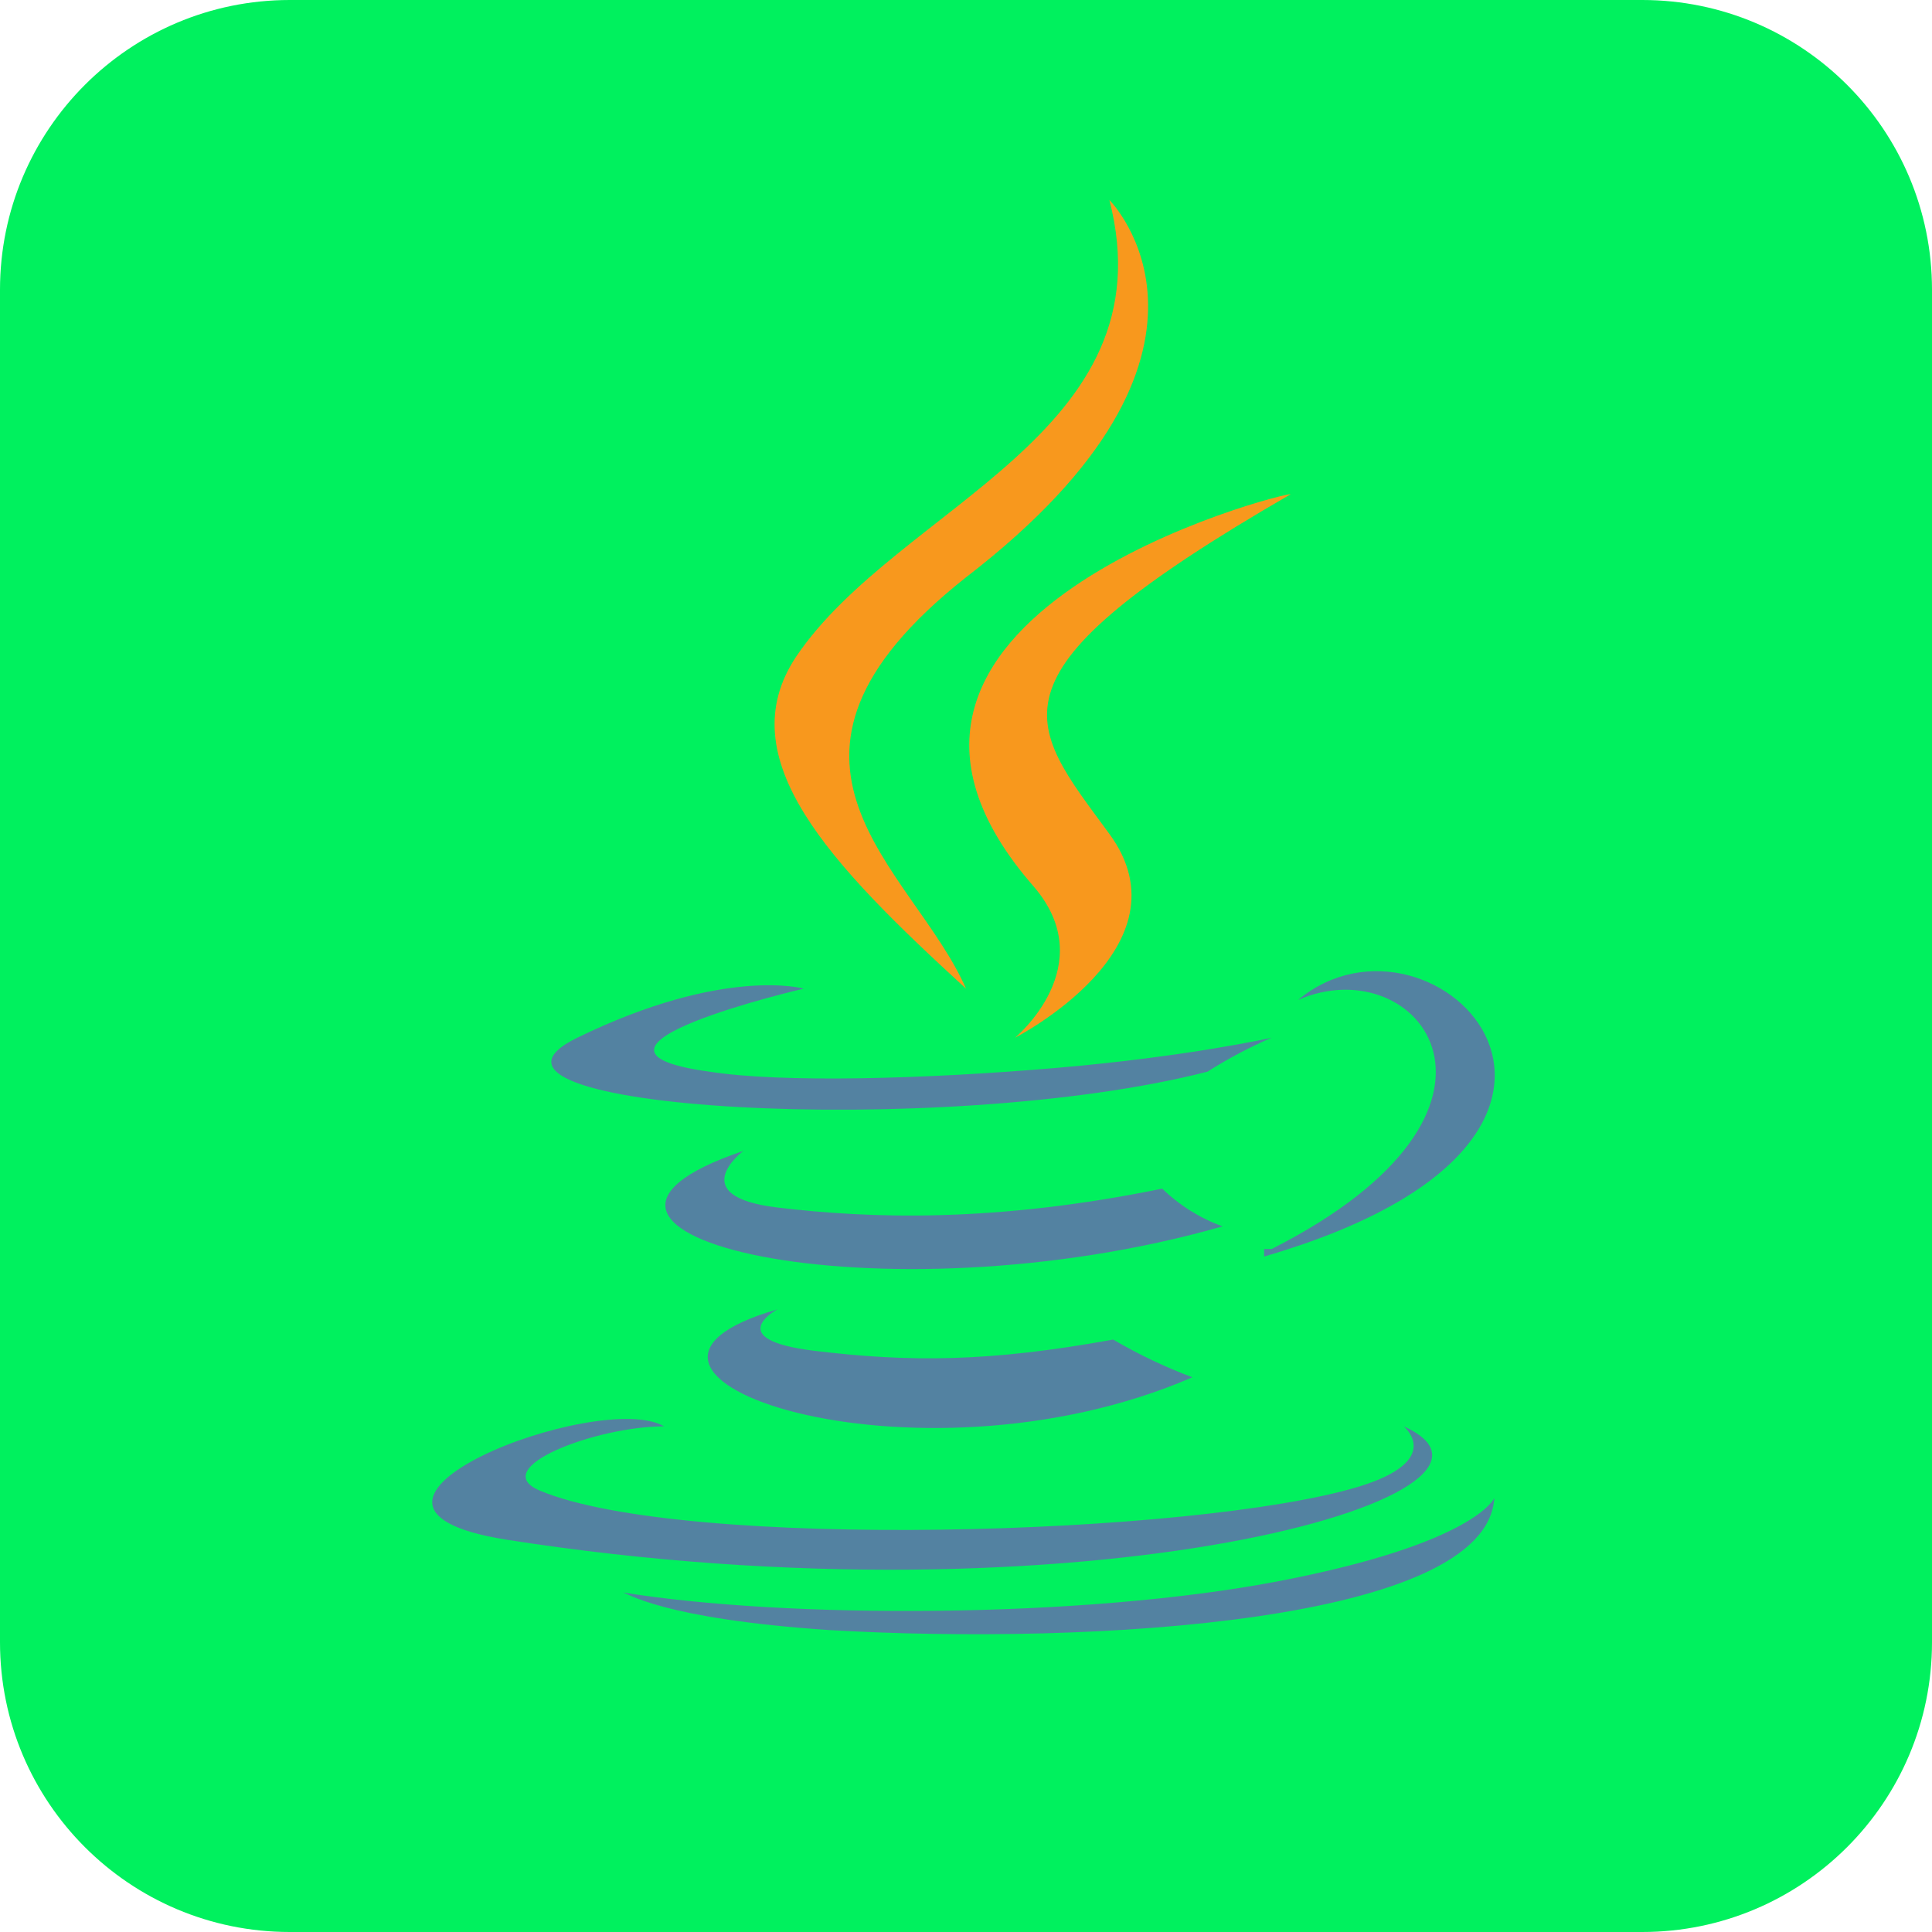
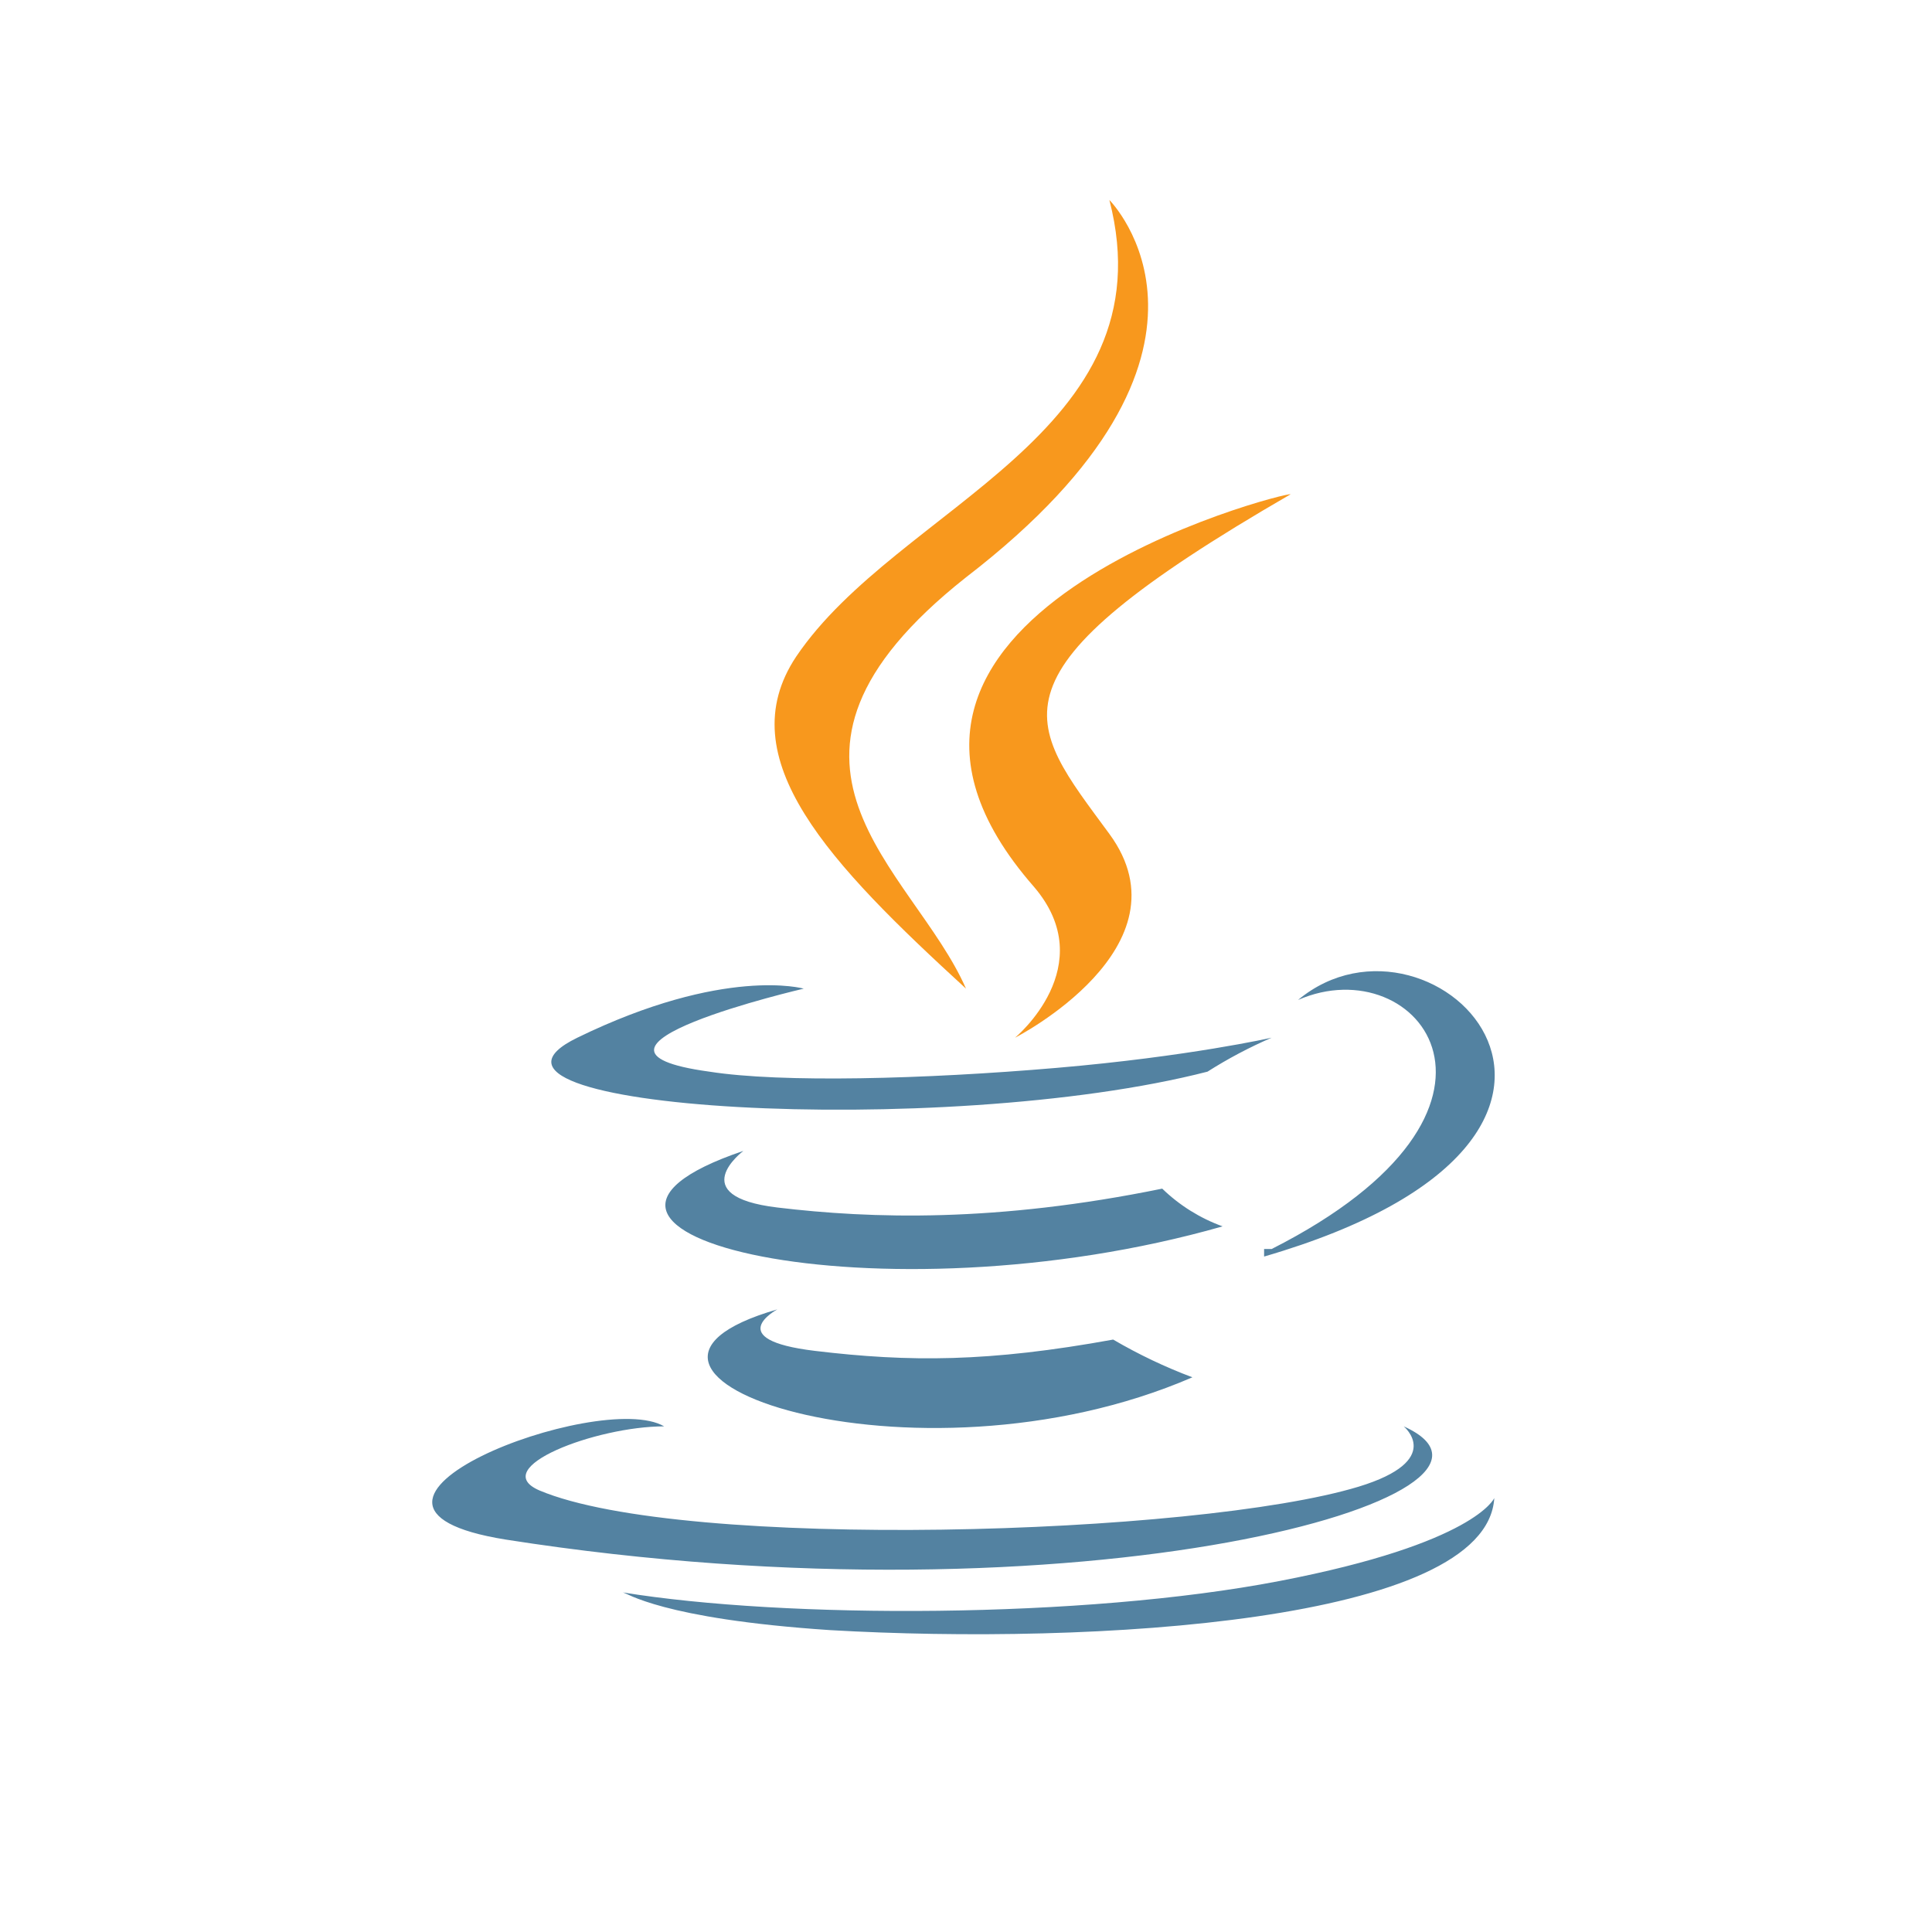
<svg xmlns="http://www.w3.org/2000/svg" aria-label="Java" role="img" viewBox="0 0 512 512" fill="none">
-   <rect width="512" height="512" rx="15%" fill="#00F15E" />
+   <rect width="512" height="512" rx="15%" fill="#00000000" />
  <path d="M274 235c18 21-5 40-5 40s47-24 25-54-35-42 48-90C342 130 211 163 274 235M294 53s40 40-38 100c-62 49-14 77 0 109-36-33-63-61-45-88C238 134 310 115 294 53" fill="#f8981d" />
  <path d="M206 347s-15 8 10 11 46 3 79-3a137 137 0 0 0 21 10C242 397 147 364 206 347m-9-42s-16 12 9 15 58 4 102-5a45 45 0 0 0 16 10C233 351 132 327 197 305m175 73s11 9-12 16c-43 13-179 17-217 1-14-6 15-17 33-17-17-10-98 21-42 30C287 432 412 396 372 378M213 262s-69 16-25 22c19 3 57 2 92-1s57-8 57-8a122 122 0 0 0-17 9c-70 18-206 10-167-9S213 262 213 262m124 69c73-37 39-80 7-66 36-30 101 36-9 68v-2M220 432c69 4 174-2 176-35 0 0-5 12-57 22s-131 10-174 3C166 422 175 429 220 432" fill="#5382a1" />
</svg>
